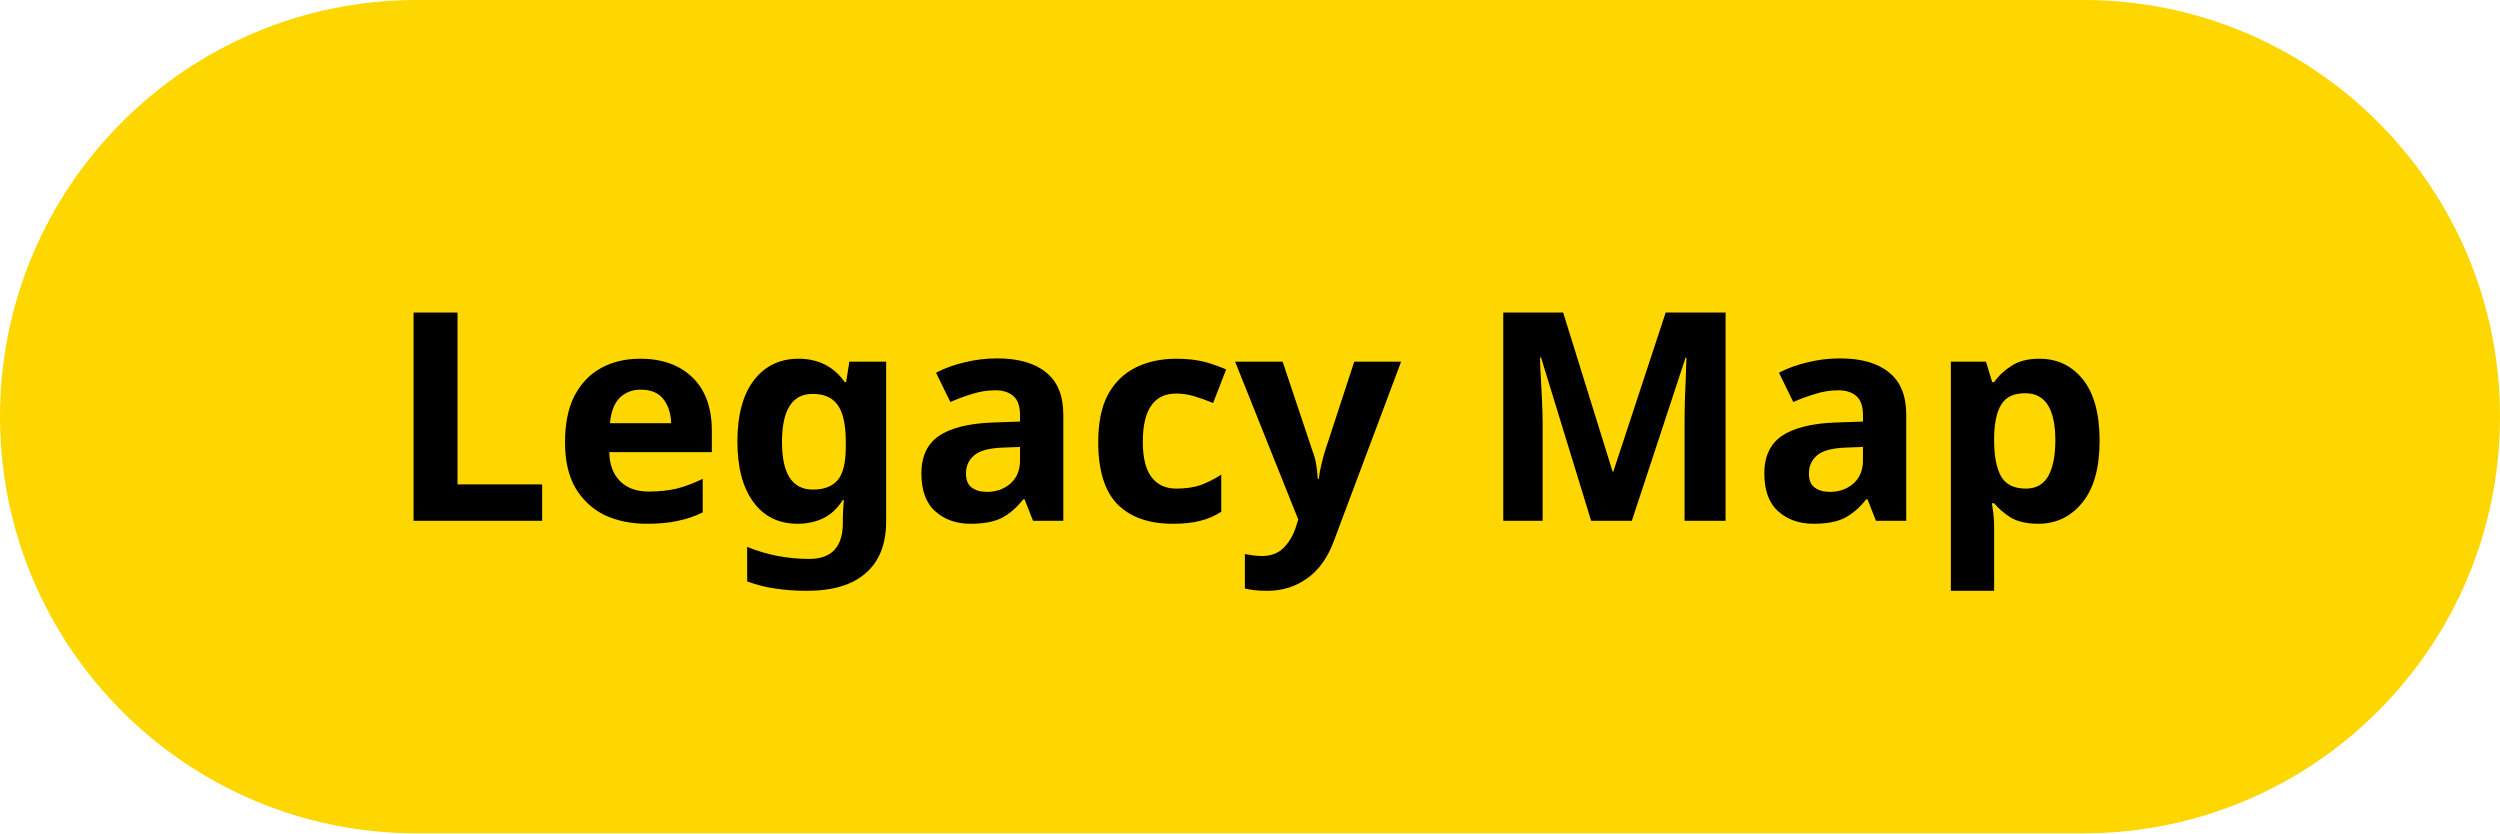
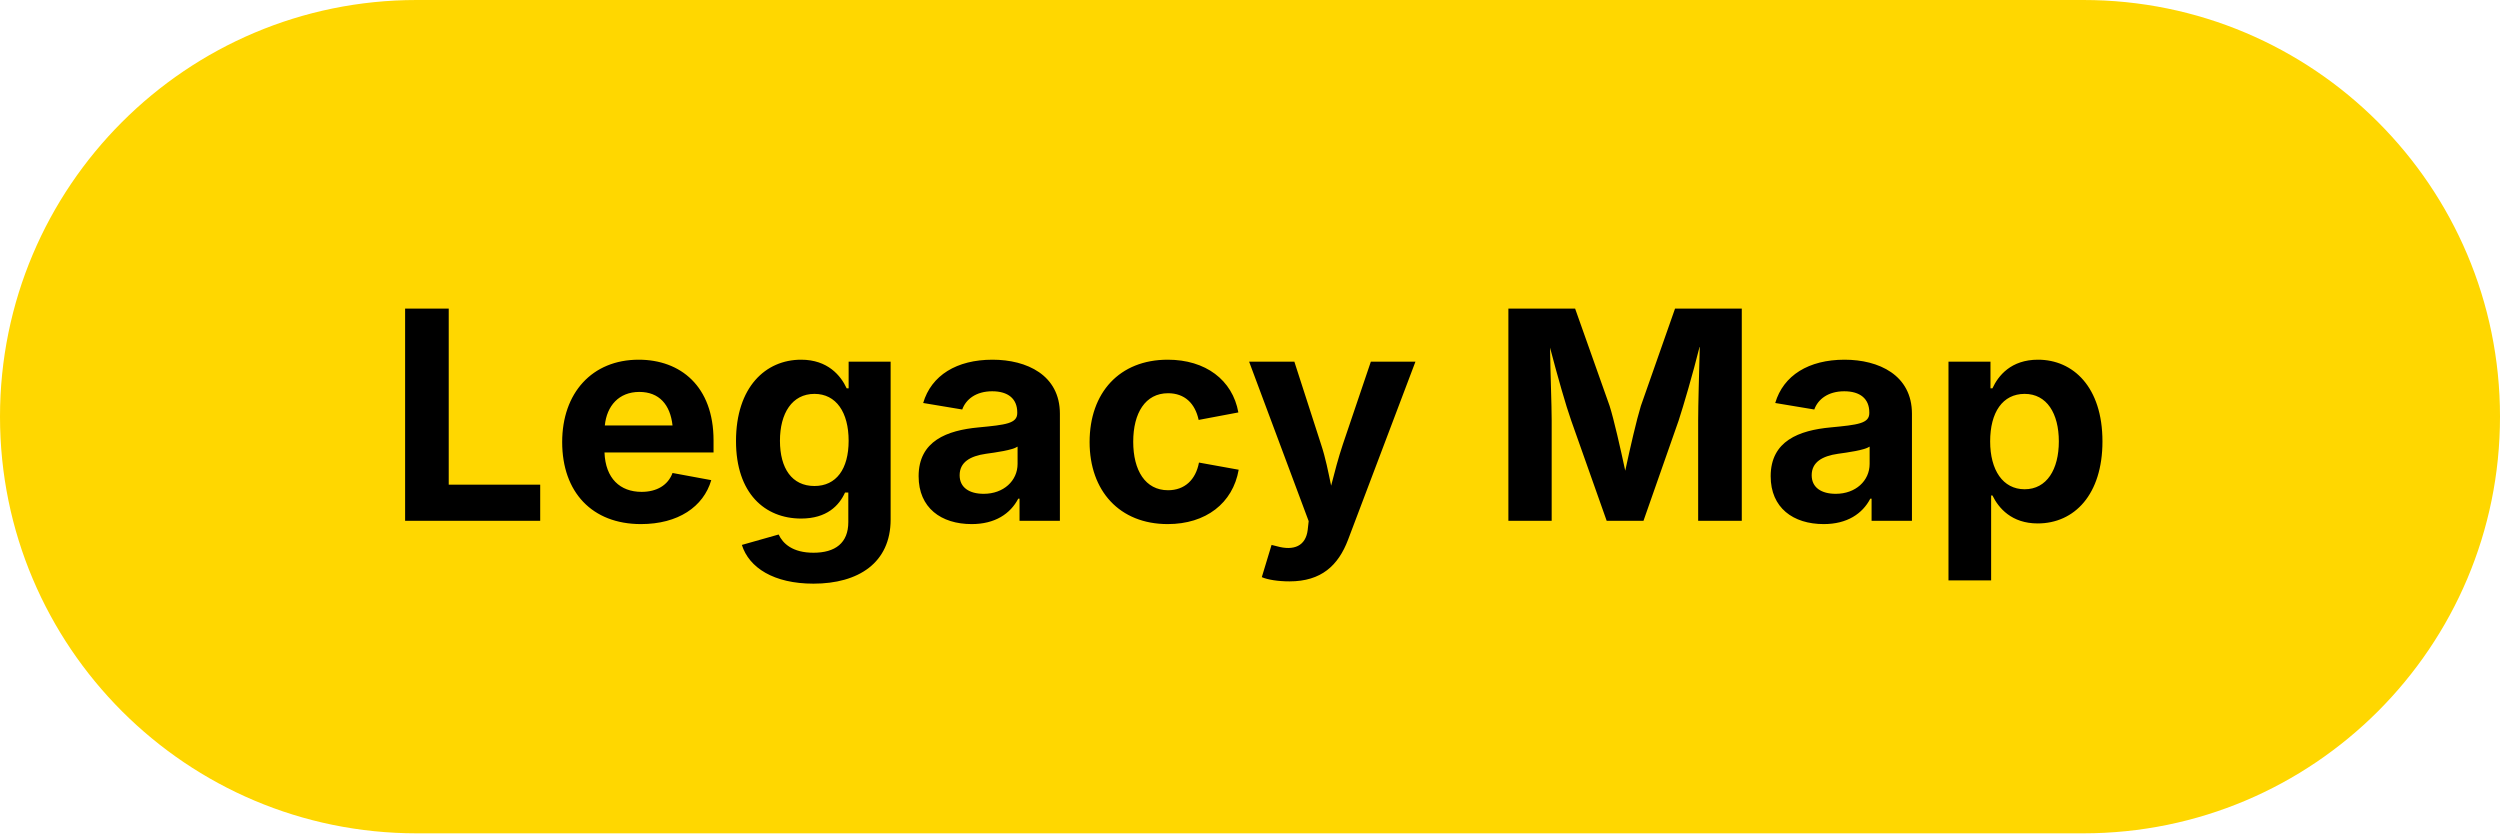
<svg xmlns="http://www.w3.org/2000/svg" width="120" height="40" viewBox="0 0 120 40">
  <rect x="0" y="0" width="120" height="40" rx="20" ry="20" fill="#FFD700" />
-   <text x="60" y="25" font-family="Ubuntu, sans-serif" font-size="14" font-weight="bold" fill="black" text-anchor="middle" alignment-baseline="middle">
+   <text x="60" y="25" font-family="Inter, sans-serif" font-size="14" font-weight="bold" fill="black" text-anchor="middle" alignment-baseline="middle">
    Legacy Map
  </text>
</svg>
